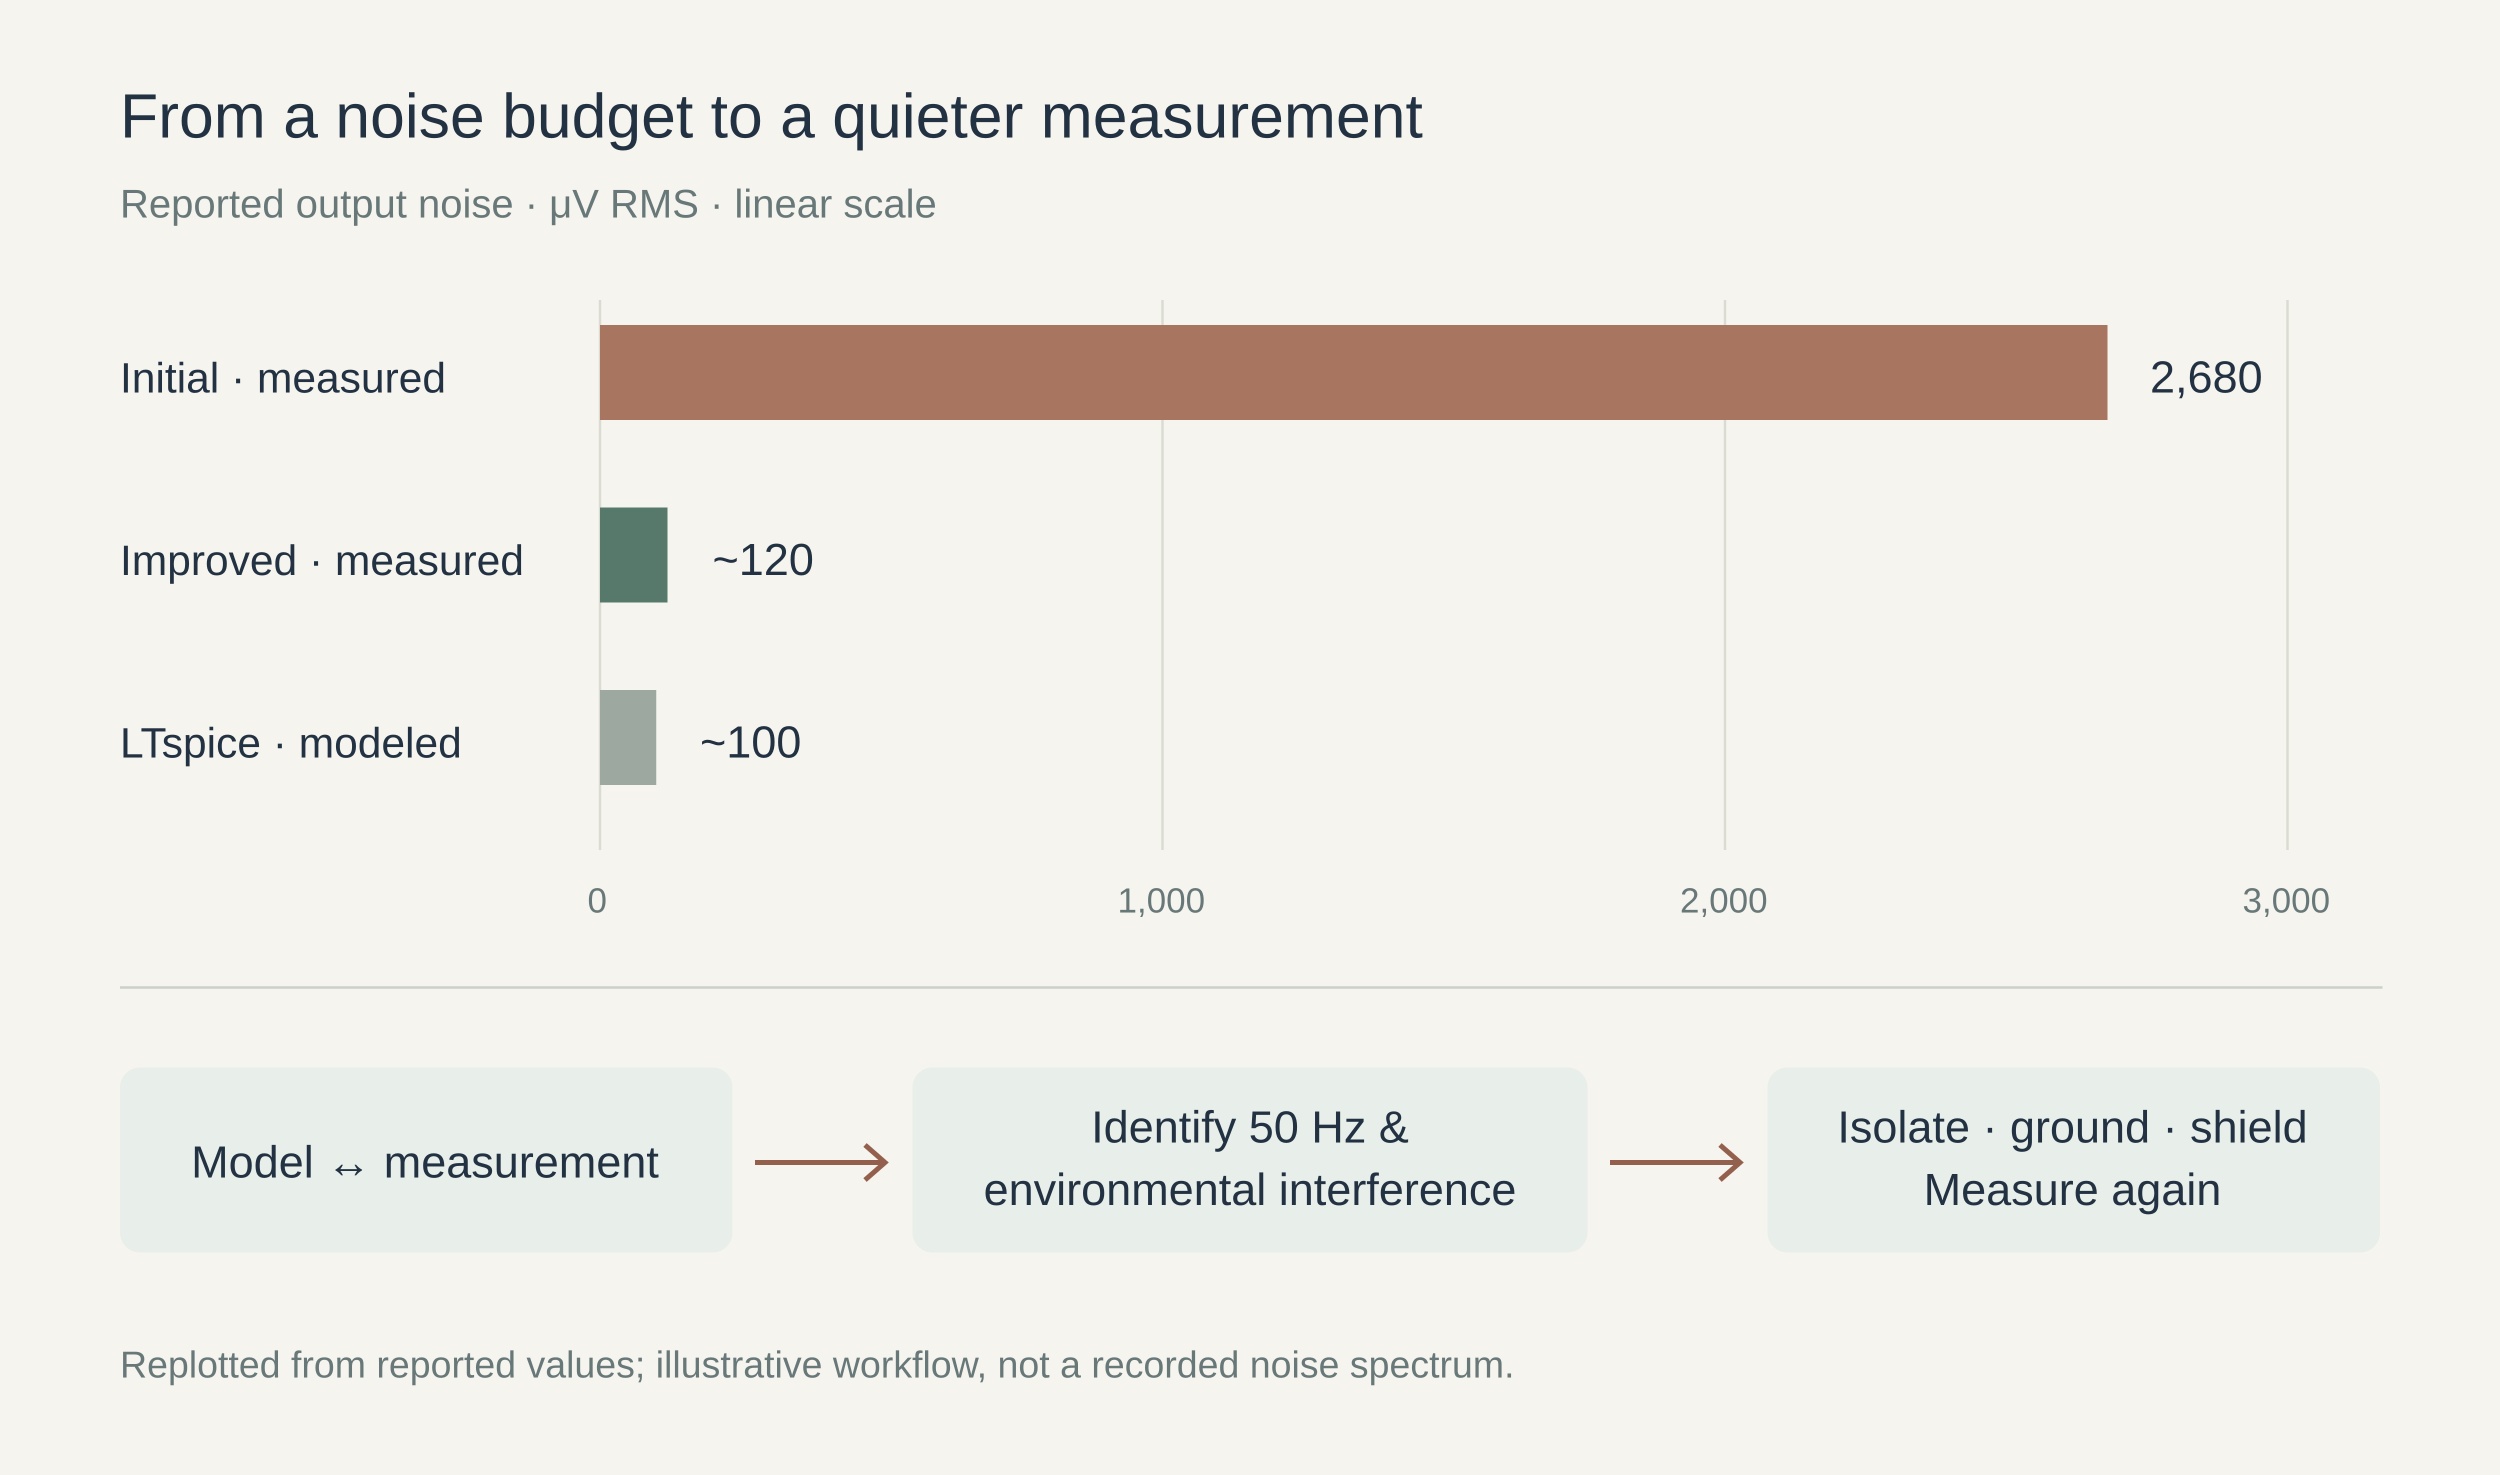
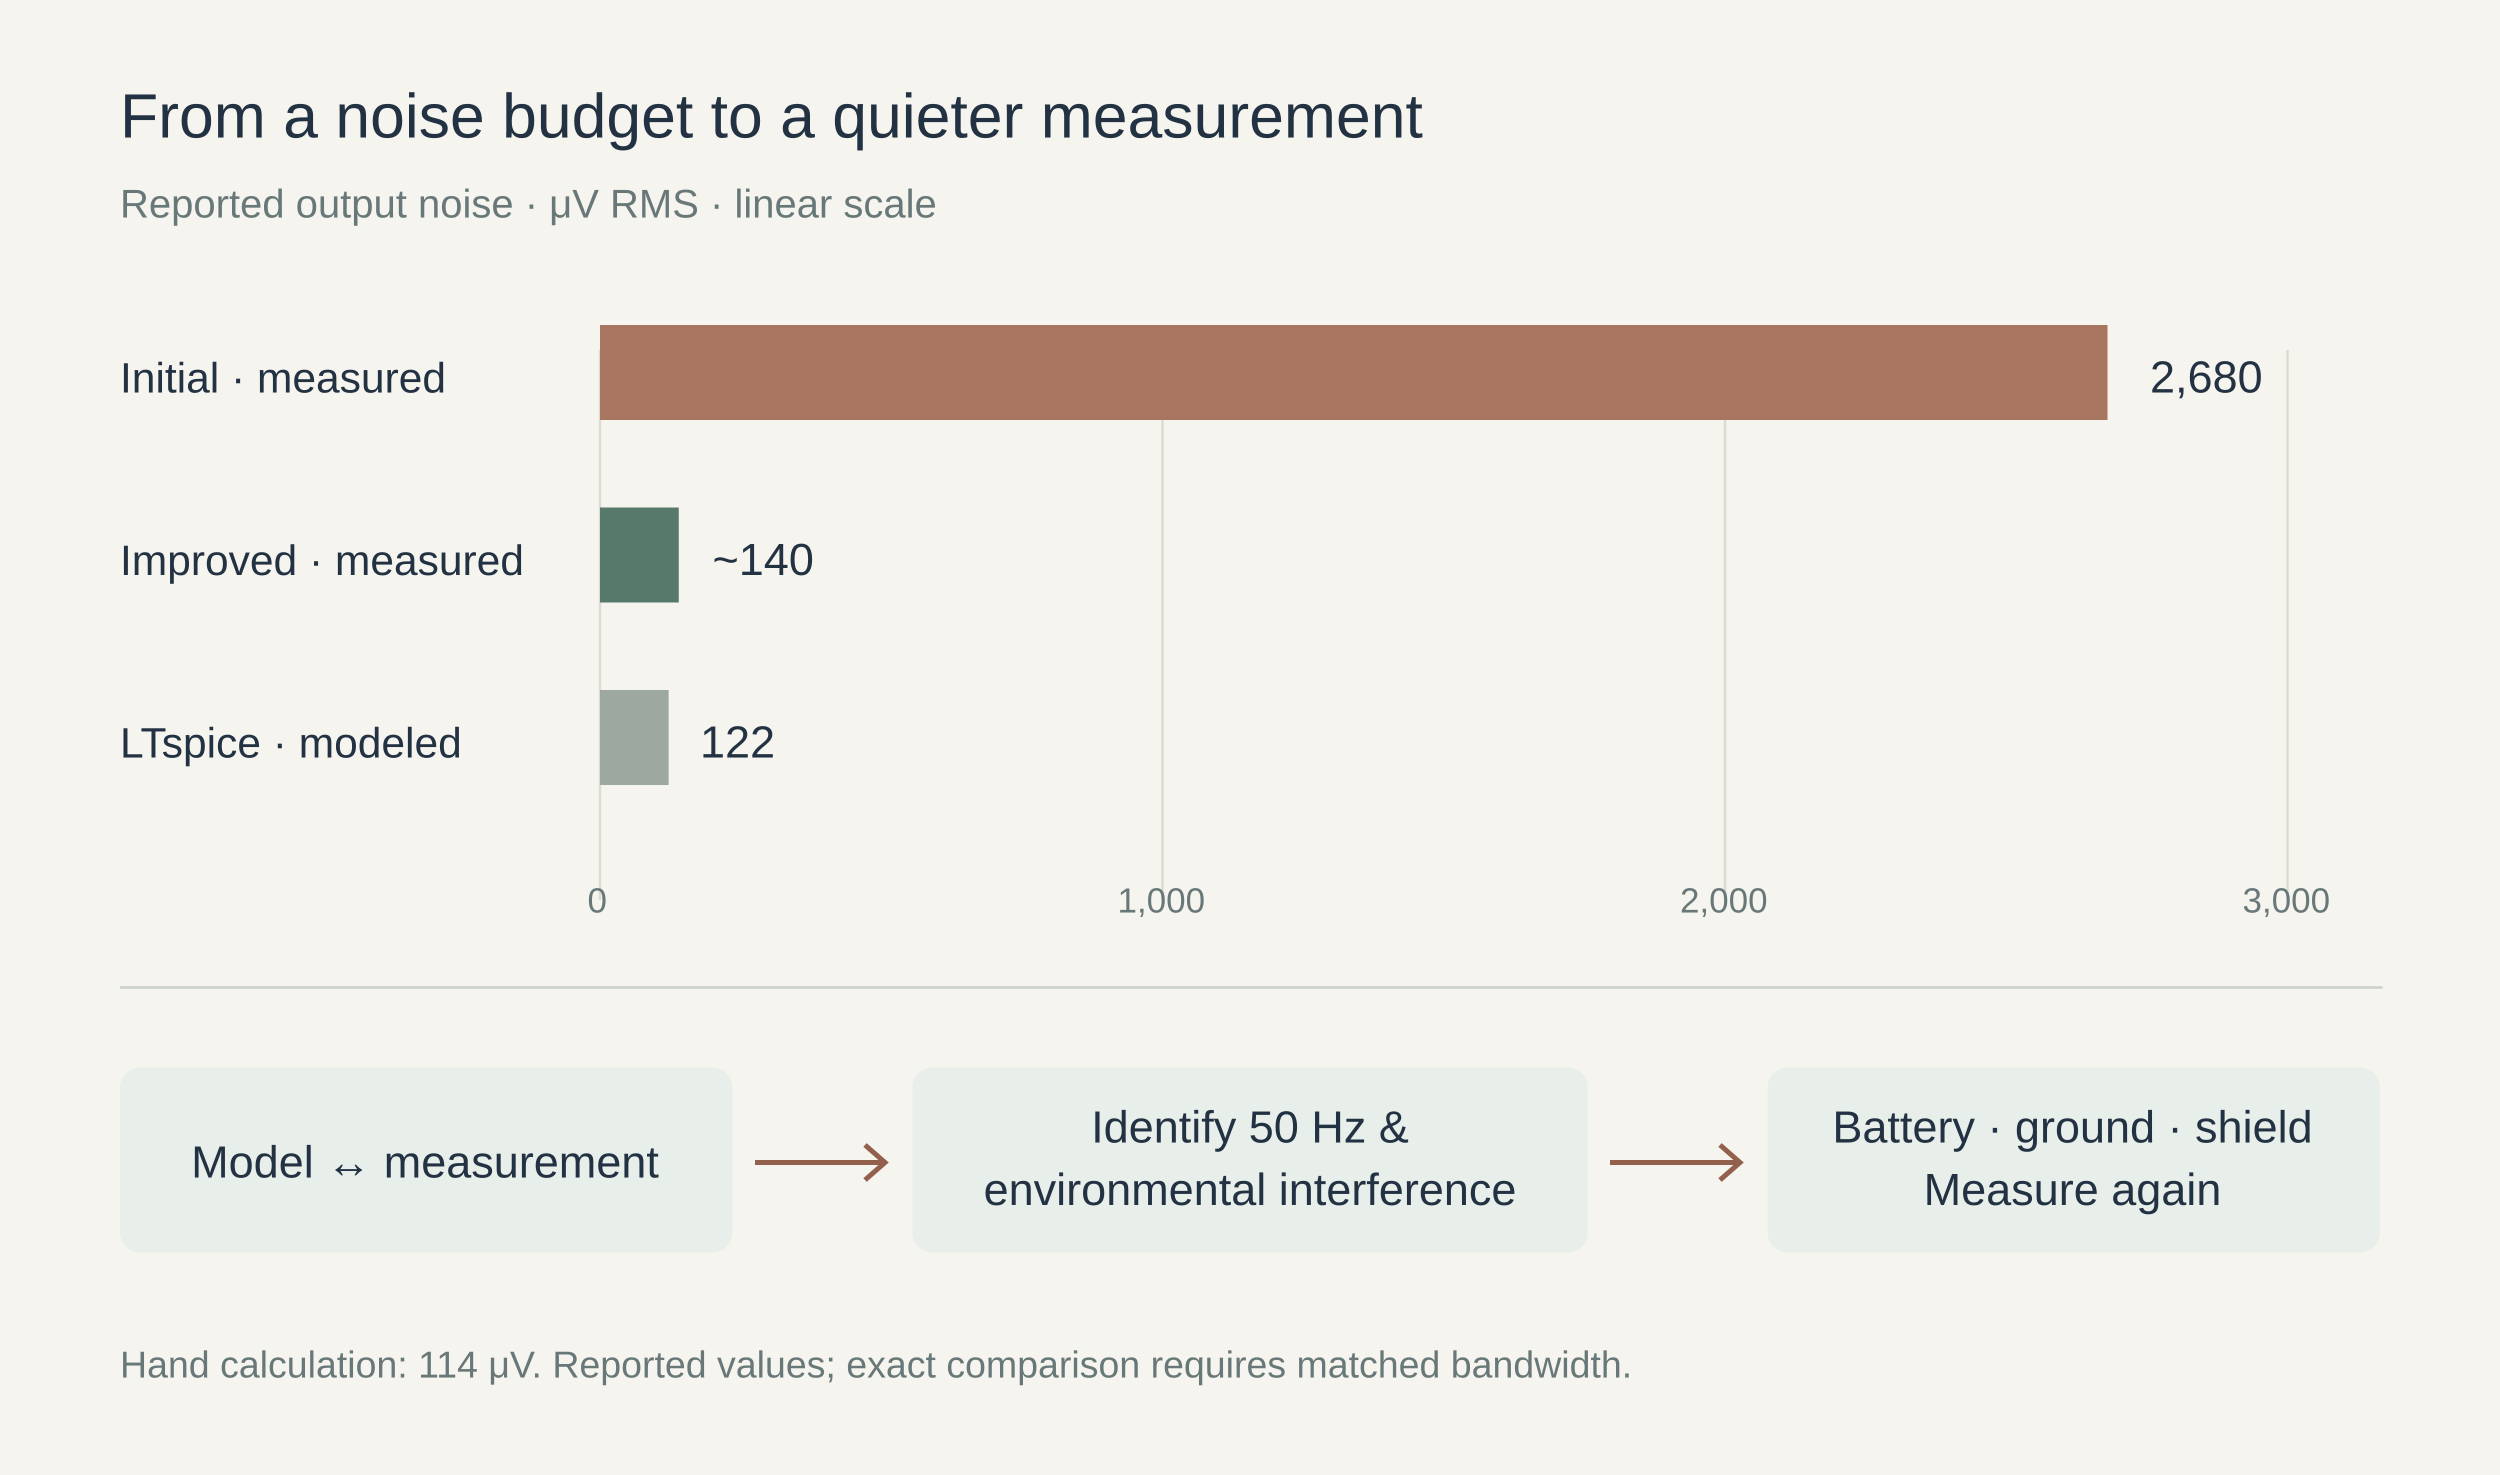
<svg xmlns="http://www.w3.org/2000/svg" width="1000" height="590" viewBox="0 0 1000 590">
  <rect width="1000" height="590" fill="#f6f4ee" />
  <g font-family="Arial,sans-serif" fill="#233243">
    <text x="48" y="55" font-size="25">From a noise budget to a quieter measurement</text>
    <text x="48" y="87" font-size="16" fill="#687879">Reported output noise · μV RMS · linear scale</text>
    <g stroke="#dadcd3">
-       <path d="M240 120v220M465 120v220M690 120v220M915 120v220" />
+       <path d="M240 140v220M465 140v220M690 140v220M915 140v220" />
    </g>
    <g font-size="17">
      <text x="48" y="157">Initial · measured</text>
      <text x="48" y="230">Improved · measured</text>
      <text x="48" y="303">LTspice · modeled</text>
    </g>
    <rect x="240" y="130" width="603" height="38" fill="#a87560" />
-     <rect x="240" y="203" width="27" height="38" fill="#56796b" />
-     <rect x="240" y="276" width="22.5" height="38" fill="#9da9a0" />
+     <rect x="240" y="203" width="31.5" height="38" fill="#56796b" />
+     <rect x="240" y="276" width="27.45" height="38" fill="#9da9a0" />
    <g font-size="18">
      <text x="860" y="157">2,680</text>
-       <text x="285" y="230">~120</text>
-       <text x="280" y="303">~100</text>
+       <text x="285" y="230">~140</text>
+       <text x="280" y="303">122</text>
    </g>
    <g font-size="14" fill="#687879">
      <text x="235" y="365">0</text>
      <text x="447" y="365">1,000</text>
      <text x="672" y="365">2,000</text>
      <text x="897" y="365">3,000</text>
    </g>
    <path d="M48 395h905" stroke="#cbd0c8" />
    <g fill="#e8eee9">
      <rect x="48" y="427" width="245" height="74" rx="8" />
      <rect x="365" y="427" width="270" height="74" rx="8" />
      <rect x="707" y="427" width="245" height="74" rx="8" />
    </g>
    <g text-anchor="middle" font-size="18">
      <text x="170" y="471">Model ↔ measurement</text>
      <text x="500" y="457">Identify 50 Hz &amp;</text>
      <text x="500" y="482">environmental interference</text>
-       <text x="829" y="457">Isolate · ground · shield</text>
+       <text x="829" y="457">Battery · ground · shield</text>
      <text x="829" y="482">Measure again</text>
    </g>
    <path d="M302 465h52m-8-7 8 7-8 7M644 465h52m-8-7 8 7-8 7" fill="none" stroke="#93604e" stroke-width="2" />
-     <text x="48" y="551" font-size="15" fill="#687879">Replotted from reported values; illustrative workflow, not a recorded noise spectrum.</text>
+     <text x="48" y="551" font-size="15" fill="#687879">Hand calculation: 114 μV. Reported values; exact comparison requires matched bandwidth.</text>
  </g>
</svg>
